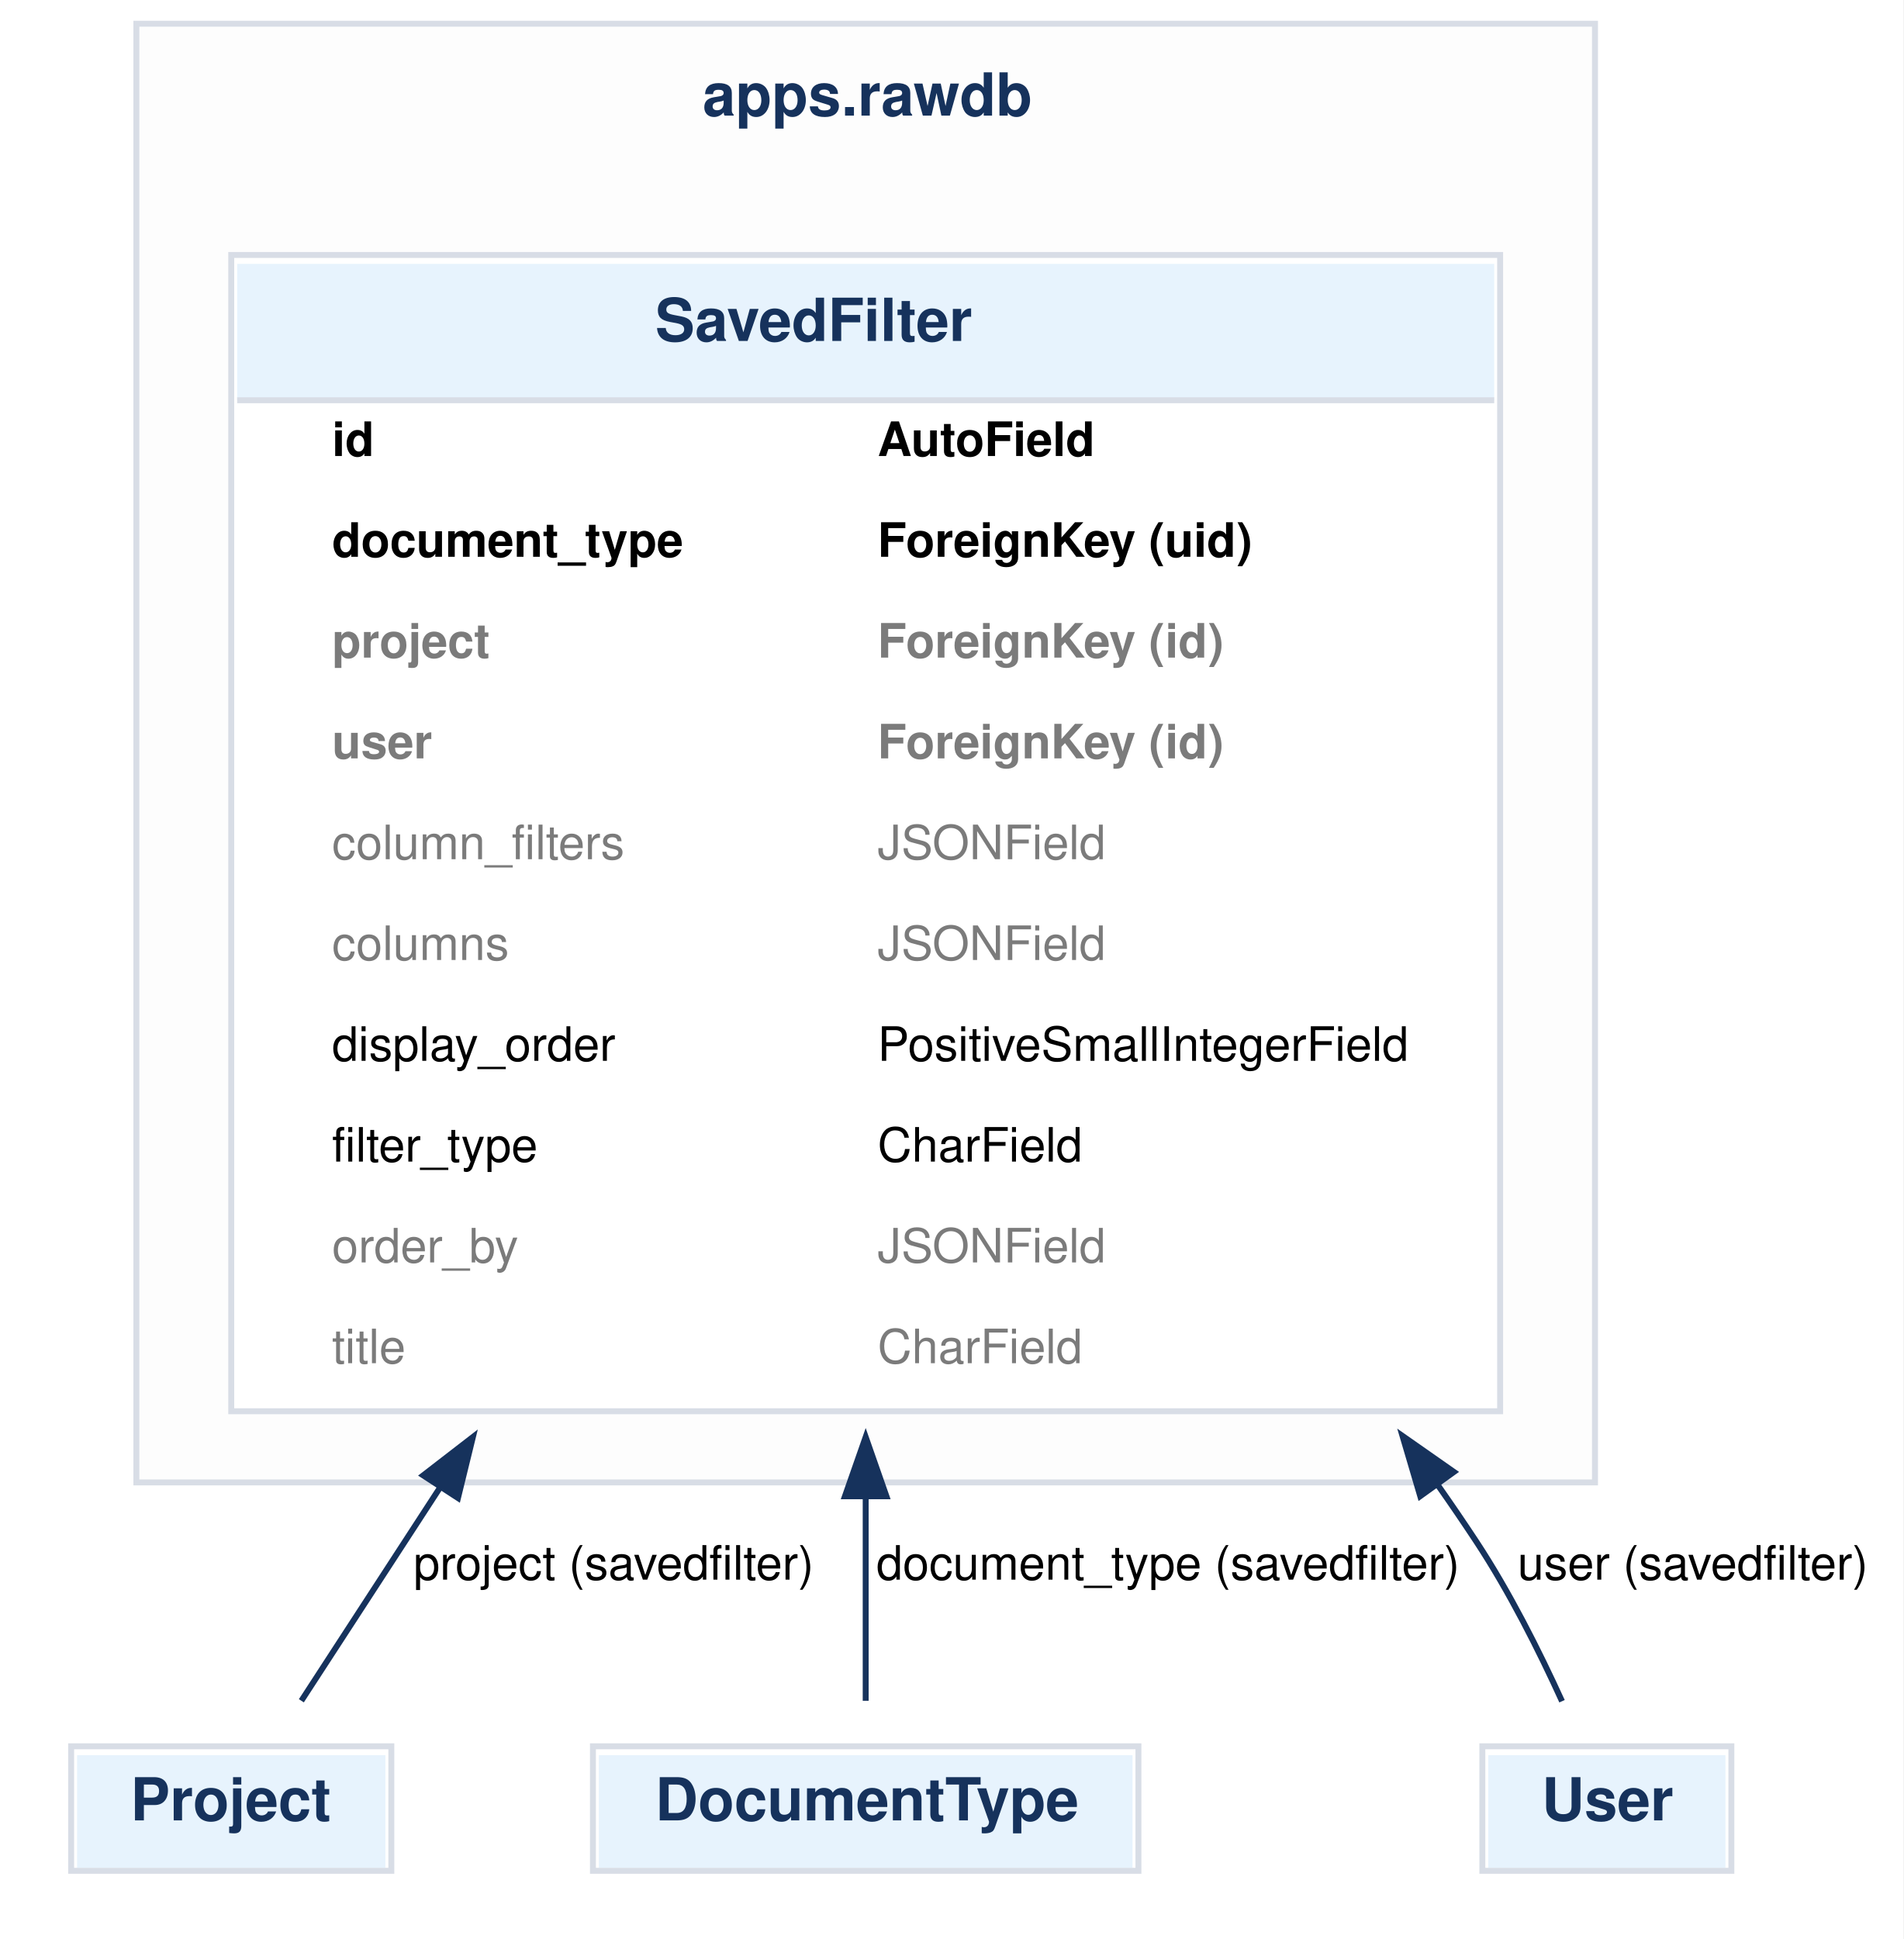
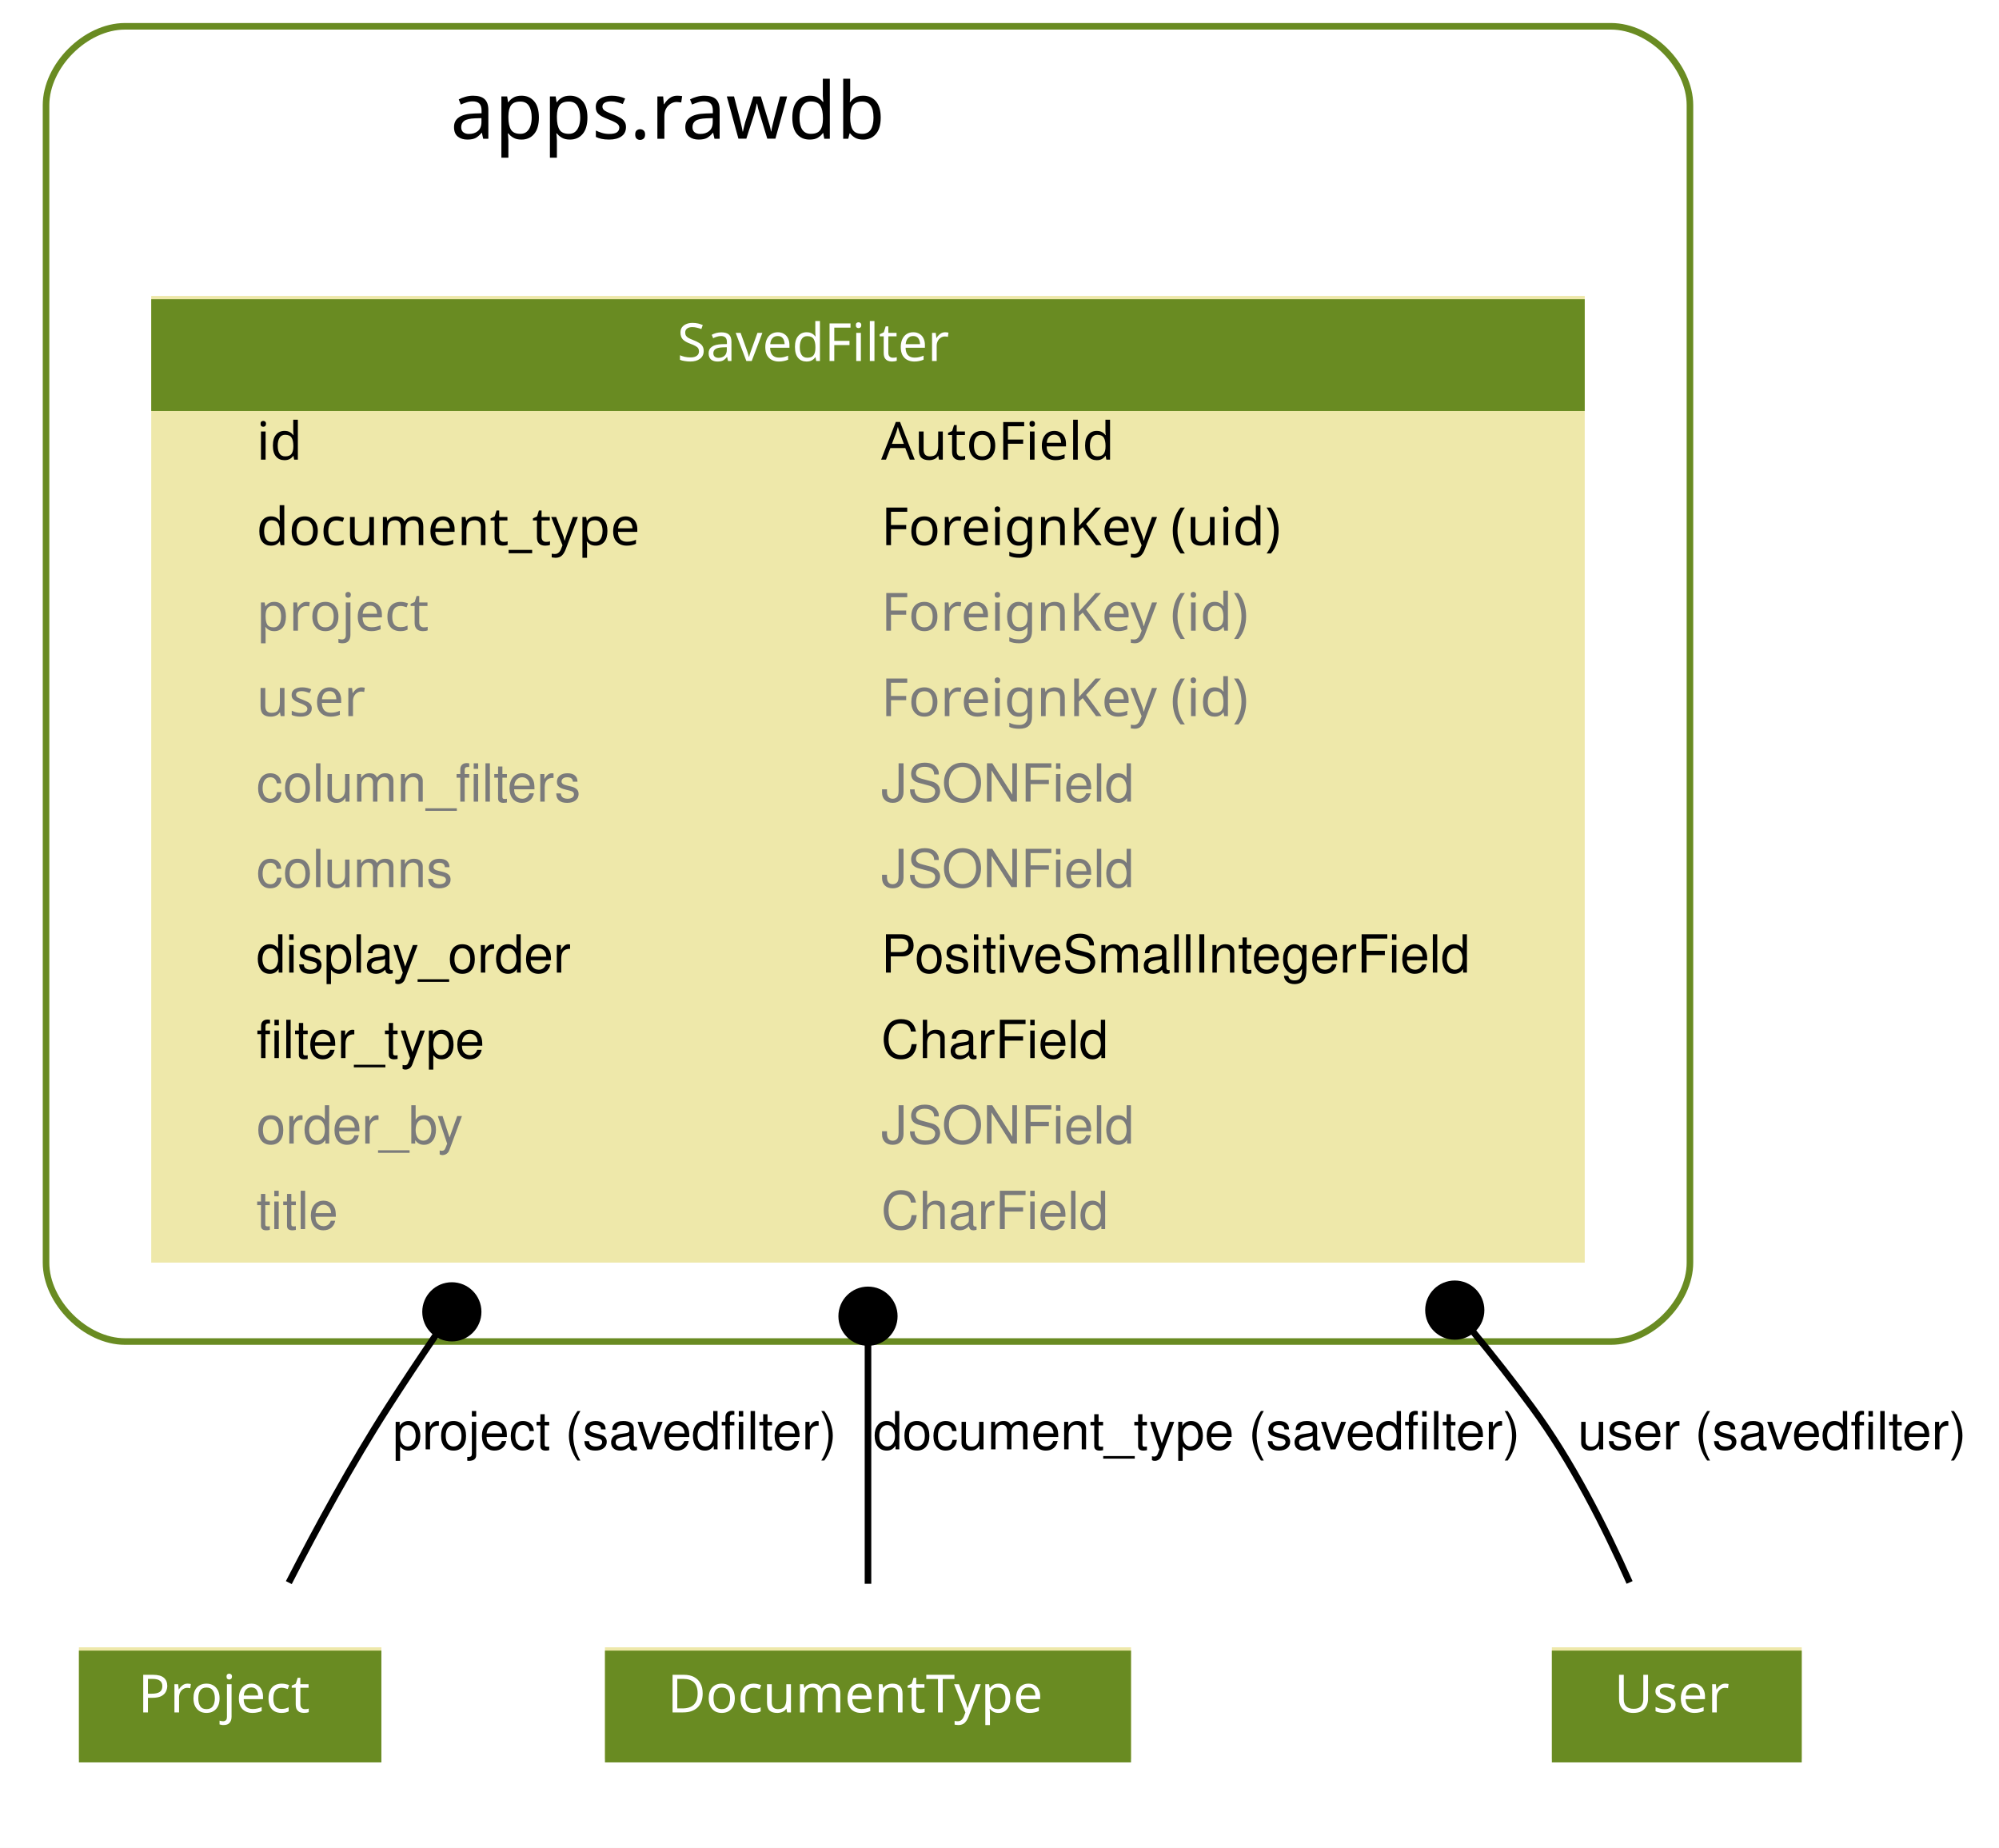
- <svg xmlns="http://www.w3.org/2000/svg" width="321pt" height="327pt" viewBox="0.00 0.00 321.00 327.00">
-   <g id="graph0" class="graph" transform="scale(1 1) rotate(0) translate(4 323)">
-     <polygon fill="#ffffff" stroke="transparent" points="-4,4 -4,-323 317,-323 317,4 -4,4" />
+ <svg xmlns="http://www.w3.org/2000/svg" width="304pt" height="281pt" viewBox="0.00 0.00 304.00 281.00">
+   <g id="graph0" class="graph" transform="scale(1 1) rotate(0) translate(4 277)">
+     <polygon fill="#ffffff" stroke="transparent" points="-4,4 -4,-277 300,-277 300,4 -4,4" />
    <g id="clust1" class="cluster">
-       <polygon fill="#fdfdfd" stroke="#d8dde6" points="19,-73 19,-319 265,-319 265,-73 19,-73" />
-       <text text-anchor="start" x="60.5" y="-303.5" font-family="Helvetica,sans-Serif" font-size="8.00" fill="#000000">          </text>
-       <text text-anchor="start" x="83.5" y="-303.5" font-family="Helvetica,sans-Serif" font-size="10.00" fill="#16325c">          </text>
-       <text text-anchor="start" x="114.5" y="-303.5" font-family="Helvetica,sans-Serif" font-weight="bold" font-size="10.00" fill="#16325c">apps.rawdb</text>
-       <text text-anchor="start" x="169.5" y="-303.5" font-family="Helvetica,sans-Serif" font-size="10.00" fill="#16325c">          </text>
-       <text text-anchor="start" x="200.5" y="-303.5" font-family="Helvetica,sans-Serif" font-size="8.00" fill="#000000">          </text>
+       <path fill="none" stroke="#698b22" d="M15,-73C15,-73 241,-73 241,-73 247,-73 253,-79 253,-85 253,-85 253,-261 253,-261 253,-267 247,-273 241,-273 241,-273 15,-273 15,-273 9,-273 3,-267 3,-261 3,-261 3,-85 3,-85 3,-79 9,-73 15,-73" />
+       <text text-anchor="start" x="41.5" y="-255.9" font-family="Helvetica,sans-Serif" font-size="8.00" fill="#000000">          </text>
+       <text text-anchor="start" x="64.5" y="-255.9" font-family="Helvetica Bold" font-size="12.00" fill="#000000">          apps.rawdb          </text>
+       <text text-anchor="start" x="191.5" y="-255.9" font-family="Helvetica,sans-Serif" font-size="8.00" fill="#000000">          </text>
    </g>
    <g id="node1" class="node">
-       <polygon fill="#ffffff" stroke="transparent" points="35,-85 35,-280 249,-280 249,-85 35,-85" />
-       <polygon fill="#e7f3fd" stroke="transparent" points="36,-255.5 36,-278.5 248,-278.5 248,-255.5 36,-255.5" />
-       <polyline fill="none" stroke="#d8dde6" points="36,-255.5 248,-255.5 " />
-       <text text-anchor="start" x="94.5" y="-265.5" font-family="Helvetica,sans-Serif" font-size="8.00" fill="#000000">     </text>
-       <text text-anchor="start" x="106.5" y="-265.5" font-family="Helvetica,sans-Serif" font-weight="bold" font-size="10.00" fill="#16325c">     SavedFilter     </text>
-       <text text-anchor="start" x="40" y="-246.1" font-family="Helvetica,sans-Serif" font-size="8.00" fill="#000000">     </text>
-       <text text-anchor="start" x="52" y="-246.1" font-family="Helvetica,sans-Serif" font-weight="bold" font-size="8.00" fill="#000000">id</text>
-       <text text-anchor="start" x="60" y="-246.1" font-family="Helvetica,sans-Serif" font-size="8.00" fill="#000000">     </text>
-       <text text-anchor="start" x="132" y="-246.1" font-family="Helvetica,sans-Serif" font-size="8.00" fill="#000000">     </text>
-       <text text-anchor="start" x="144" y="-246.1" font-family="Helvetica,sans-Serif" font-weight="bold" font-size="8.00" fill="#000000">AutoField</text>
-       <text text-anchor="start" x="184" y="-246.1" font-family="Helvetica,sans-Serif" font-size="8.00" fill="#000000">     </text>
-       <text text-anchor="start" x="40" y="-229.1" font-family="Helvetica,sans-Serif" font-size="8.00" fill="#000000">     </text>
-       <text text-anchor="start" x="52" y="-229.1" font-family="Helvetica,sans-Serif" font-weight="bold" font-size="8.00" fill="#000000">document_type</text>
-       <text text-anchor="start" x="114" y="-229.1" font-family="Helvetica,sans-Serif" font-size="8.00" fill="#000000">     </text>
-       <text text-anchor="start" x="132" y="-229.1" font-family="Helvetica,sans-Serif" font-size="8.00" fill="#000000">     </text>
-       <text text-anchor="start" x="144" y="-229.1" font-family="Helvetica,sans-Serif" font-weight="bold" font-size="8.00" fill="#000000">ForeignKey (uid)</text>
-       <text text-anchor="start" x="211" y="-229.1" font-family="Helvetica,sans-Serif" font-size="8.00" fill="#000000">     </text>
-       <text text-anchor="start" x="40" y="-212.1" font-family="Helvetica,sans-Serif" font-size="8.00" fill="#000000">     </text>
-       <text text-anchor="start" x="52" y="-212.1" font-family="Helvetica,sans-Serif" font-weight="bold" font-size="8.00" fill="#7b7b7b">project</text>
-       <text text-anchor="start" x="80" y="-212.1" font-family="Helvetica,sans-Serif" font-size="8.00" fill="#000000">     </text>
-       <text text-anchor="start" x="132" y="-212.1" font-family="Helvetica,sans-Serif" font-size="8.00" fill="#000000">     </text>
-       <text text-anchor="start" x="144" y="-212.1" font-family="Helvetica,sans-Serif" font-weight="bold" font-size="8.00" fill="#7b7b7b">ForeignKey (id)</text>
-       <text text-anchor="start" x="206" y="-212.1" font-family="Helvetica,sans-Serif" font-size="8.00" fill="#000000">     </text>
-       <text text-anchor="start" x="40" y="-195.1" font-family="Helvetica,sans-Serif" font-size="8.00" fill="#000000">     </text>
-       <text text-anchor="start" x="52" y="-195.1" font-family="Helvetica,sans-Serif" font-weight="bold" font-size="8.00" fill="#7b7b7b">user</text>
-       <text text-anchor="start" x="70" y="-195.1" font-family="Helvetica,sans-Serif" font-size="8.00" fill="#000000">     </text>
-       <text text-anchor="start" x="132" y="-195.1" font-family="Helvetica,sans-Serif" font-size="8.00" fill="#000000">     </text>
-       <text text-anchor="start" x="144" y="-195.1" font-family="Helvetica,sans-Serif" font-weight="bold" font-size="8.00" fill="#7b7b7b">ForeignKey (id)</text>
-       <text text-anchor="start" x="206" y="-195.1" font-family="Helvetica,sans-Serif" font-size="8.00" fill="#000000">     </text>
-       <text text-anchor="start" x="40" y="-178.1" font-family="Helvetica,sans-Serif" font-size="8.00" fill="#000000">     </text>
-       <text text-anchor="start" x="52" y="-178.1" font-family="Helvetica,sans-Serif" font-size="8.00" fill="#7b7b7b">column_filters</text>
-       <text text-anchor="start" x="101" y="-178.1" font-family="Helvetica,sans-Serif" font-size="8.00" fill="#000000">     </text>
-       <text text-anchor="start" x="132" y="-178.1" font-family="Helvetica,sans-Serif" font-size="8.00" fill="#000000">     </text>
-       <text text-anchor="start" x="144" y="-178.1" font-family="Helvetica,sans-Serif" font-size="8.00" fill="#7b7b7b">JSONField</text>
-       <text text-anchor="start" x="183" y="-178.1" font-family="Helvetica,sans-Serif" font-size="8.00" fill="#000000">     </text>
-       <text text-anchor="start" x="40" y="-161.1" font-family="Helvetica,sans-Serif" font-size="8.00" fill="#000000">     </text>
-       <text text-anchor="start" x="52" y="-161.1" font-family="Helvetica,sans-Serif" font-size="8.00" fill="#7b7b7b">columns</text>
-       <text text-anchor="start" x="82" y="-161.1" font-family="Helvetica,sans-Serif" font-size="8.00" fill="#000000">     </text>
-       <text text-anchor="start" x="132" y="-161.1" font-family="Helvetica,sans-Serif" font-size="8.00" fill="#000000">     </text>
-       <text text-anchor="start" x="144" y="-161.1" font-family="Helvetica,sans-Serif" font-size="8.00" fill="#7b7b7b">JSONField</text>
-       <text text-anchor="start" x="183" y="-161.1" font-family="Helvetica,sans-Serif" font-size="8.00" fill="#000000">     </text>
-       <text text-anchor="start" x="40" y="-144.1" font-family="Helvetica,sans-Serif" font-size="8.00" fill="#000000">     </text>
-       <text text-anchor="start" x="52" y="-144.1" font-family="Helvetica,sans-Serif" font-size="8.00" fill="#000000">display_order</text>
-       <text text-anchor="start" x="101" y="-144.1" font-family="Helvetica,sans-Serif" font-size="8.00" fill="#000000">     </text>
-       <text text-anchor="start" x="132" y="-144.1" font-family="Helvetica,sans-Serif" font-size="8.00" fill="#000000">     </text>
-       <text text-anchor="start" x="144" y="-144.1" font-family="Helvetica,sans-Serif" font-size="8.00" fill="#000000">PositiveSmallIntegerField</text>
-       <text text-anchor="start" x="234" y="-144.1" font-family="Helvetica,sans-Serif" font-size="8.00" fill="#000000">     </text>
-       <text text-anchor="start" x="40" y="-127.1" font-family="Helvetica,sans-Serif" font-size="8.00" fill="#000000">     </text>
-       <text text-anchor="start" x="52" y="-127.1" font-family="Helvetica,sans-Serif" font-size="8.00" fill="#000000">filter_type</text>
-       <text text-anchor="start" x="87" y="-127.1" font-family="Helvetica,sans-Serif" font-size="8.00" fill="#000000">     </text>
-       <text text-anchor="start" x="132" y="-127.1" font-family="Helvetica,sans-Serif" font-size="8.00" fill="#000000">     </text>
-       <text text-anchor="start" x="144" y="-127.1" font-family="Helvetica,sans-Serif" font-size="8.00" fill="#000000">CharField</text>
-       <text text-anchor="start" x="180" y="-127.1" font-family="Helvetica,sans-Serif" font-size="8.00" fill="#000000">     </text>
-       <text text-anchor="start" x="40" y="-110.1" font-family="Helvetica,sans-Serif" font-size="8.00" fill="#000000">     </text>
-       <text text-anchor="start" x="52" y="-110.1" font-family="Helvetica,sans-Serif" font-size="8.00" fill="#7b7b7b">order_by</text>
-       <text text-anchor="start" x="85" y="-110.1" font-family="Helvetica,sans-Serif" font-size="8.00" fill="#000000">     </text>
-       <text text-anchor="start" x="132" y="-110.1" font-family="Helvetica,sans-Serif" font-size="8.00" fill="#000000">     </text>
-       <text text-anchor="start" x="144" y="-110.1" font-family="Helvetica,sans-Serif" font-size="8.00" fill="#7b7b7b">JSONField</text>
-       <text text-anchor="start" x="183" y="-110.1" font-family="Helvetica,sans-Serif" font-size="8.00" fill="#000000">     </text>
-       <text text-anchor="start" x="40" y="-93.1" font-family="Helvetica,sans-Serif" font-size="8.00" fill="#000000">     </text>
-       <text text-anchor="start" x="52" y="-93.1" font-family="Helvetica,sans-Serif" font-size="8.00" fill="#7b7b7b">title</text>
-       <text text-anchor="start" x="65" y="-93.1" font-family="Helvetica,sans-Serif" font-size="8.00" fill="#000000">     </text>
-       <text text-anchor="start" x="132" y="-93.1" font-family="Helvetica,sans-Serif" font-size="8.00" fill="#000000">     </text>
-       <text text-anchor="start" x="144" y="-93.1" font-family="Helvetica,sans-Serif" font-size="8.00" fill="#7b7b7b">CharField</text>
-       <text text-anchor="start" x="180" y="-93.1" font-family="Helvetica,sans-Serif" font-size="8.00" fill="#000000">     </text>
-       <polygon fill="none" stroke="#d8dde6" points="35,-85 35,-280 249,-280 249,-85 35,-85" />
+       <polygon fill="#eee8aa" stroke="transparent" points="19,-85 19,-232 237,-232 237,-85 19,-85" />
+       <polygon fill="#698b22" stroke="transparent" points="19,-214.5 19,-231.5 237,-231.5 237,-214.5 19,-214.5" />
+       <text text-anchor="start" x="85" y="-222.1" font-family="Helvetica,sans-Serif" font-size="8.00" fill="#000000">      </text>
+       <text text-anchor="start" x="99" y="-222.1" font-family="Helvetica Bold" font-size="8.00" fill="#ffffff">      SavedFilter      </text>
+       <text text-anchor="start" x="21" y="-207.1" font-family="Helvetica,sans-Serif" font-size="8.00" fill="#000000">      </text>
+       <text text-anchor="start" x="35" y="-207.1" font-family="Helvetica Bold" font-size="8.00" fill="#000000">id</text>
+       <text text-anchor="start" x="43" y="-207.1" font-family="Helvetica,sans-Serif" font-size="8.00" fill="#000000">      </text>
+       <text text-anchor="start" x="116" y="-207.1" font-family="Helvetica,sans-Serif" font-size="8.00" fill="#000000">      </text>
+       <text text-anchor="start" x="130" y="-207.1" font-family="Helvetica Bold" font-size="8.00" fill="#000000">AutoField</text>
+       <text text-anchor="start" x="170" y="-207.1" font-family="Helvetica,sans-Serif" font-size="8.00" fill="#000000">      </text>
+       <text text-anchor="start" x="21" y="-194.1" font-family="Helvetica,sans-Serif" font-size="8.00" fill="#000000">      </text>
+       <text text-anchor="start" x="35" y="-194.1" font-family="Helvetica Bold" font-size="8.00" fill="#000000">document_type</text>
+       <text text-anchor="start" x="98" y="-194.1" font-family="Helvetica,sans-Serif" font-size="8.00" fill="#000000">      </text>
+       <text text-anchor="start" x="116" y="-194.1" font-family="Helvetica,sans-Serif" font-size="8.00" fill="#000000">      </text>
+       <text text-anchor="start" x="130" y="-194.1" font-family="Helvetica Bold" font-size="8.00" fill="#000000">ForeignKey (uid)</text>
+       <text text-anchor="start" x="197" y="-194.1" font-family="Helvetica,sans-Serif" font-size="8.00" fill="#000000">      </text>
+       <text text-anchor="start" x="21" y="-181.1" font-family="Helvetica,sans-Serif" font-size="8.00" fill="#000000">      </text>
+       <text text-anchor="start" x="35" y="-181.1" font-family="Helvetica Bold" font-size="8.00" fill="#7b7b7b">project</text>
+       <text text-anchor="start" x="63" y="-181.1" font-family="Helvetica,sans-Serif" font-size="8.00" fill="#000000">      </text>
+       <text text-anchor="start" x="116" y="-181.1" font-family="Helvetica,sans-Serif" font-size="8.00" fill="#000000">      </text>
+       <text text-anchor="start" x="130" y="-181.1" font-family="Helvetica Bold" font-size="8.00" fill="#7b7b7b">ForeignKey (id)</text>
+       <text text-anchor="start" x="192" y="-181.1" font-family="Helvetica,sans-Serif" font-size="8.00" fill="#000000">      </text>
+       <text text-anchor="start" x="21" y="-168.1" font-family="Helvetica,sans-Serif" font-size="8.00" fill="#000000">      </text>
+       <text text-anchor="start" x="35" y="-168.1" font-family="Helvetica Bold" font-size="8.00" fill="#7b7b7b">user</text>
+       <text text-anchor="start" x="53" y="-168.1" font-family="Helvetica,sans-Serif" font-size="8.00" fill="#000000">      </text>
+       <text text-anchor="start" x="116" y="-168.1" font-family="Helvetica,sans-Serif" font-size="8.00" fill="#000000">      </text>
+       <text text-anchor="start" x="130" y="-168.1" font-family="Helvetica Bold" font-size="8.00" fill="#7b7b7b">ForeignKey (id)</text>
+       <text text-anchor="start" x="192" y="-168.1" font-family="Helvetica,sans-Serif" font-size="8.00" fill="#000000">      </text>
+       <text text-anchor="start" x="21" y="-155.1" font-family="Helvetica,sans-Serif" font-size="8.00" fill="#000000">      </text>
+       <text text-anchor="start" x="35" y="-155.1" font-family="Helvetica " font-size="8.00" fill="#7b7b7b">column_filters</text>
+       <text text-anchor="start" x="86" y="-155.1" font-family="Helvetica,sans-Serif" font-size="8.00" fill="#000000">      </text>
+       <text text-anchor="start" x="116" y="-155.1" font-family="Helvetica,sans-Serif" font-size="8.00" fill="#000000">      </text>
+       <text text-anchor="start" x="130" y="-155.1" font-family="Helvetica " font-size="8.00" fill="#7b7b7b">JSONField</text>
+       <text text-anchor="start" x="170" y="-155.1" font-family="Helvetica,sans-Serif" font-size="8.00" fill="#000000">      </text>
+       <text text-anchor="start" x="21" y="-142.1" font-family="Helvetica,sans-Serif" font-size="8.00" fill="#000000">      </text>
+       <text text-anchor="start" x="35" y="-142.1" font-family="Helvetica " font-size="8.00" fill="#7b7b7b">columns</text>
+       <text text-anchor="start" x="66" y="-142.1" font-family="Helvetica,sans-Serif" font-size="8.00" fill="#000000">      </text>
+       <text text-anchor="start" x="116" y="-142.1" font-family="Helvetica,sans-Serif" font-size="8.00" fill="#000000">      </text>
+       <text text-anchor="start" x="130" y="-142.1" font-family="Helvetica " font-size="8.00" fill="#7b7b7b">JSONField</text>
+       <text text-anchor="start" x="170" y="-142.1" font-family="Helvetica,sans-Serif" font-size="8.00" fill="#000000">      </text>
+       <text text-anchor="start" x="21" y="-129.1" font-family="Helvetica,sans-Serif" font-size="8.00" fill="#000000">      </text>
+       <text text-anchor="start" x="35" y="-129.1" font-family="Helvetica " font-size="8.00" fill="#000000">display_order</text>
+       <text text-anchor="start" x="85" y="-129.1" font-family="Helvetica,sans-Serif" font-size="8.00" fill="#000000">      </text>
+       <text text-anchor="start" x="116" y="-129.1" font-family="Helvetica,sans-Serif" font-size="8.00" fill="#000000">      </text>
+       <text text-anchor="start" x="130" y="-129.1" font-family="Helvetica " font-size="8.00" fill="#000000">PositiveSmallIntegerField</text>
+       <text text-anchor="start" x="221" y="-129.1" font-family="Helvetica,sans-Serif" font-size="8.00" fill="#000000">      </text>
+       <text text-anchor="start" x="21" y="-116.1" font-family="Helvetica,sans-Serif" font-size="8.00" fill="#000000">      </text>
+       <text text-anchor="start" x="35" y="-116.1" font-family="Helvetica " font-size="8.00" fill="#000000">filter_type</text>
+       <text text-anchor="start" x="71" y="-116.1" font-family="Helvetica,sans-Serif" font-size="8.00" fill="#000000">      </text>
+       <text text-anchor="start" x="116" y="-116.1" font-family="Helvetica,sans-Serif" font-size="8.00" fill="#000000">      </text>
+       <text text-anchor="start" x="130" y="-116.1" font-family="Helvetica " font-size="8.00" fill="#000000">CharField</text>
+       <text text-anchor="start" x="166" y="-116.1" font-family="Helvetica,sans-Serif" font-size="8.00" fill="#000000">      </text>
+       <text text-anchor="start" x="21" y="-103.1" font-family="Helvetica,sans-Serif" font-size="8.00" fill="#000000">      </text>
+       <text text-anchor="start" x="35" y="-103.1" font-family="Helvetica " font-size="8.00" fill="#7b7b7b">order_by</text>
+       <text text-anchor="start" x="69" y="-103.1" font-family="Helvetica,sans-Serif" font-size="8.00" fill="#000000">      </text>
+       <text text-anchor="start" x="116" y="-103.1" font-family="Helvetica,sans-Serif" font-size="8.00" fill="#000000">      </text>
+       <text text-anchor="start" x="130" y="-103.1" font-family="Helvetica " font-size="8.00" fill="#7b7b7b">JSONField</text>
+       <text text-anchor="start" x="170" y="-103.1" font-family="Helvetica,sans-Serif" font-size="8.00" fill="#000000">      </text>
+       <text text-anchor="start" x="21" y="-90.1" font-family="Helvetica,sans-Serif" font-size="8.00" fill="#000000">      </text>
+       <text text-anchor="start" x="35" y="-90.1" font-family="Helvetica " font-size="8.00" fill="#7b7b7b">title</text>
+       <text text-anchor="start" x="48" y="-90.1" font-family="Helvetica,sans-Serif" font-size="8.00" fill="#000000">      </text>
+       <text text-anchor="start" x="116" y="-90.1" font-family="Helvetica,sans-Serif" font-size="8.00" fill="#000000">      </text>
+       <text text-anchor="start" x="130" y="-90.1" font-family="Helvetica " font-size="8.00" fill="#7b7b7b">CharField</text>
+       <text text-anchor="start" x="166" y="-90.1" font-family="Helvetica,sans-Serif" font-size="8.00" fill="#000000">      </text>
    </g>
    <g id="node2" class="node">
-       <polygon fill="#ffffff" stroke="transparent" points="8,-7.5 8,-28.5 62,-28.5 62,-7.5 8,-7.5" />
-       <polygon fill="#e7f3fd" stroke="transparent" points="9,-8 9,-27 61,-27 61,-8 9,-8" />
-       <text text-anchor="start" x="13" y="-16" font-family="Helvetica,sans-Serif" font-size="8.00" fill="#000000">  </text>
-       <text text-anchor="start" x="18" y="-16" font-family="Helvetica,sans-Serif" font-weight="bold" font-size="10.00" fill="#16325c">Project</text>
-       <text text-anchor="start" x="52" y="-16" font-family="Helvetica,sans-Serif" font-size="8.00" fill="#000000">  </text>
-       <polygon fill="none" stroke="#d8dde6" points="8,-7.5 8,-28.5 62,-28.5 62,-7.5 8,-7.5" />
+       <polygon fill="#eee8aa" stroke="transparent" points="8,-9.5 8,-26.5 54,-26.5 54,-9.5 8,-9.5" />
+       <polygon fill="#698b22" stroke="transparent" points="8,-9 8,-26 54,-26 54,-9 8,-9" />
+       <text text-anchor="start" x="12" y="-16.6" font-family="Helvetica,sans-Serif" font-size="8.00" fill="#000000">  </text>
+       <text text-anchor="start" x="17" y="-16.6" font-family="Helvetica Bold" font-size="8.00" fill="#ffffff">Project</text>
+       <text text-anchor="start" x="45" y="-16.6" font-family="Helvetica,sans-Serif" font-size="8.00" fill="#000000">  </text>
    </g>
    <g id="edge1" class="edge">
-       <path fill="none" stroke="#16325c" d="M70.105,-71.97C61.173,-58.237 53.019,-45.702 46.823,-36.176" />
-       <polygon fill="#16325c" stroke="#16325c" points="67.371,-74.185 75.757,-80.66 73.239,-70.369 67.371,-74.185" />
-       <text text-anchor="middle" x="99.5" y="-56.6" font-family="Helvetica,sans-Serif" font-size="8.00" fill="#000000"> project (savedfilter)</text>
+       <path fill="none" stroke="#000000" d="M62.361,-74.109C59.827,-70.389 57.363,-66.676 55,-63 49.542,-54.509 44.186,-44.657 39.923,-36.339" />
+       <ellipse fill="#000000" stroke="#000000" cx="64.715" cy="-77.515" rx="4" ry="4" />
+       <text text-anchor="middle" x="89.5" y="-56.6" font-family="Helvetica,sans-Serif" font-size="8.00" fill="#000000">project (savedfilter)</text>
    </g>
    <g id="node3" class="node">
-       <polygon fill="#ffffff" stroke="transparent" points="96,-7.5 96,-28.5 188,-28.5 188,-7.5 96,-7.5" />
-       <polygon fill="#e7f3fd" stroke="transparent" points="97,-8 97,-27 187,-27 187,-8 97,-8" />
-       <text text-anchor="start" x="101.5" y="-16" font-family="Helvetica,sans-Serif" font-size="8.00" fill="#000000">  </text>
-       <text text-anchor="start" x="106.5" y="-16" font-family="Helvetica,sans-Serif" font-weight="bold" font-size="10.00" fill="#16325c">DocumentType</text>
-       <text text-anchor="start" x="177.5" y="-16" font-family="Helvetica,sans-Serif" font-size="8.00" fill="#000000">  </text>
-       <polygon fill="none" stroke="#d8dde6" points="96,-7.5 96,-28.5 188,-28.5 188,-7.5 96,-7.5" />
+       <polygon fill="#eee8aa" stroke="transparent" points="88,-9.5 88,-26.5 168,-26.5 168,-9.5 88,-9.5" />
+       <polygon fill="#698b22" stroke="transparent" points="88,-9 88,-26 168,-26 168,-9 88,-9" />
+       <text text-anchor="start" x="92.5" y="-16.6" font-family="Helvetica,sans-Serif" font-size="8.00" fill="#000000">  </text>
+       <text text-anchor="start" x="97.5" y="-16.6" font-family="Helvetica Bold" font-size="8.00" fill="#ffffff">DocumentType</text>
+       <text text-anchor="start" x="158.5" y="-16.6" font-family="Helvetica,sans-Serif" font-size="8.00" fill="#000000">  </text>
    </g>
    <g id="edge2" class="edge">
-       <path fill="none" stroke="#16325c" d="M142,-70.421C142,-57.296 142,-45.343 142,-36.176" />
-       <polygon fill="#16325c" stroke="#16325c" points="138.5,-70.66 142,-80.66 145.5,-70.66 138.5,-70.66" />
-       <text text-anchor="middle" x="193" y="-56.6" font-family="Helvetica,sans-Serif" font-size="8.00" fill="#000000"> document_type (savedfilter)</text>
+       <path fill="none" stroke="#000000" d="M128,-72.67C128,-58.906 128,-45.984 128,-36.161" />
+       <ellipse fill="#000000" stroke="#000000" cx="128" cy="-76.853" rx="4" ry="4" />
+       <text text-anchor="middle" x="178" y="-56.6" font-family="Helvetica,sans-Serif" font-size="8.00" fill="#000000">document_type (savedfilter)</text>
    </g>
    <g id="node4" class="node">
-       <polygon fill="#ffffff" stroke="transparent" points="246,-7.5 246,-28.5 288,-28.5 288,-7.5 246,-7.5" />
-       <polygon fill="#e7f3fd" stroke="transparent" points="247,-8 247,-27 287,-27 287,-8 247,-8" />
-       <text text-anchor="start" x="251" y="-16" font-family="Helvetica,sans-Serif" font-size="8.00" fill="#000000">  </text>
-       <text text-anchor="start" x="256" y="-16" font-family="Helvetica,sans-Serif" font-weight="bold" font-size="10.00" fill="#16325c">User</text>
-       <text text-anchor="start" x="278" y="-16" font-family="Helvetica,sans-Serif" font-size="8.00" fill="#000000">  </text>
-       <polygon fill="none" stroke="#d8dde6" points="246,-7.5 246,-28.5 288,-28.5 288,-7.5 246,-7.5" />
+       <polygon fill="#eee8aa" stroke="transparent" points="232,-9.5 232,-26.5 270,-26.5 270,-9.5 232,-9.5" />
+       <polygon fill="#698b22" stroke="transparent" points="232,-9 232,-26 270,-26 270,-9 232,-9" />
+       <text text-anchor="start" x="236.5" y="-16.6" font-family="Helvetica,sans-Serif" font-size="8.00" fill="#000000">  </text>
+       <text text-anchor="start" x="241.5" y="-16.6" font-family="Helvetica Bold" font-size="8.00" fill="#ffffff">User</text>
+       <text text-anchor="start" x="260.5" y="-16.6" font-family="Helvetica,sans-Serif" font-size="8.00" fill="#000000">  </text>
    </g>
    <g id="edge3" class="edge">
-       <path fill="none" stroke="#16325c" d="M238.54,-72.486C240.76,-69.323 242.92,-66.158 245,-63 250.55,-54.579 255.59,-44.55 259.44,-36.099" />
-       <polygon fill="#16325c" stroke="#16325c" points="235.527,-70.681 232.53,-80.843 241.21,-74.768 235.527,-70.681" />
-       <text text-anchor="middle" x="281.5" y="-56.6" font-family="Helvetica,sans-Serif" font-size="8.00" fill="#000000"> user (savedfilter)</text>
+       <path fill="none" stroke="#000000" d="M220.02,-74.491C223.15,-70.698 226.16,-66.861 229,-63 234.98,-54.873 240.05,-44.872 243.82,-36.363" />
+       <ellipse fill="#000000" stroke="#000000" cx="217.236" cy="-77.777" rx="4" ry="4" />
+       <text text-anchor="middle" x="265.5" y="-56.6" font-family="Helvetica,sans-Serif" font-size="8.00" fill="#000000">user (savedfilter)</text>
    </g>
  </g>
</svg>
